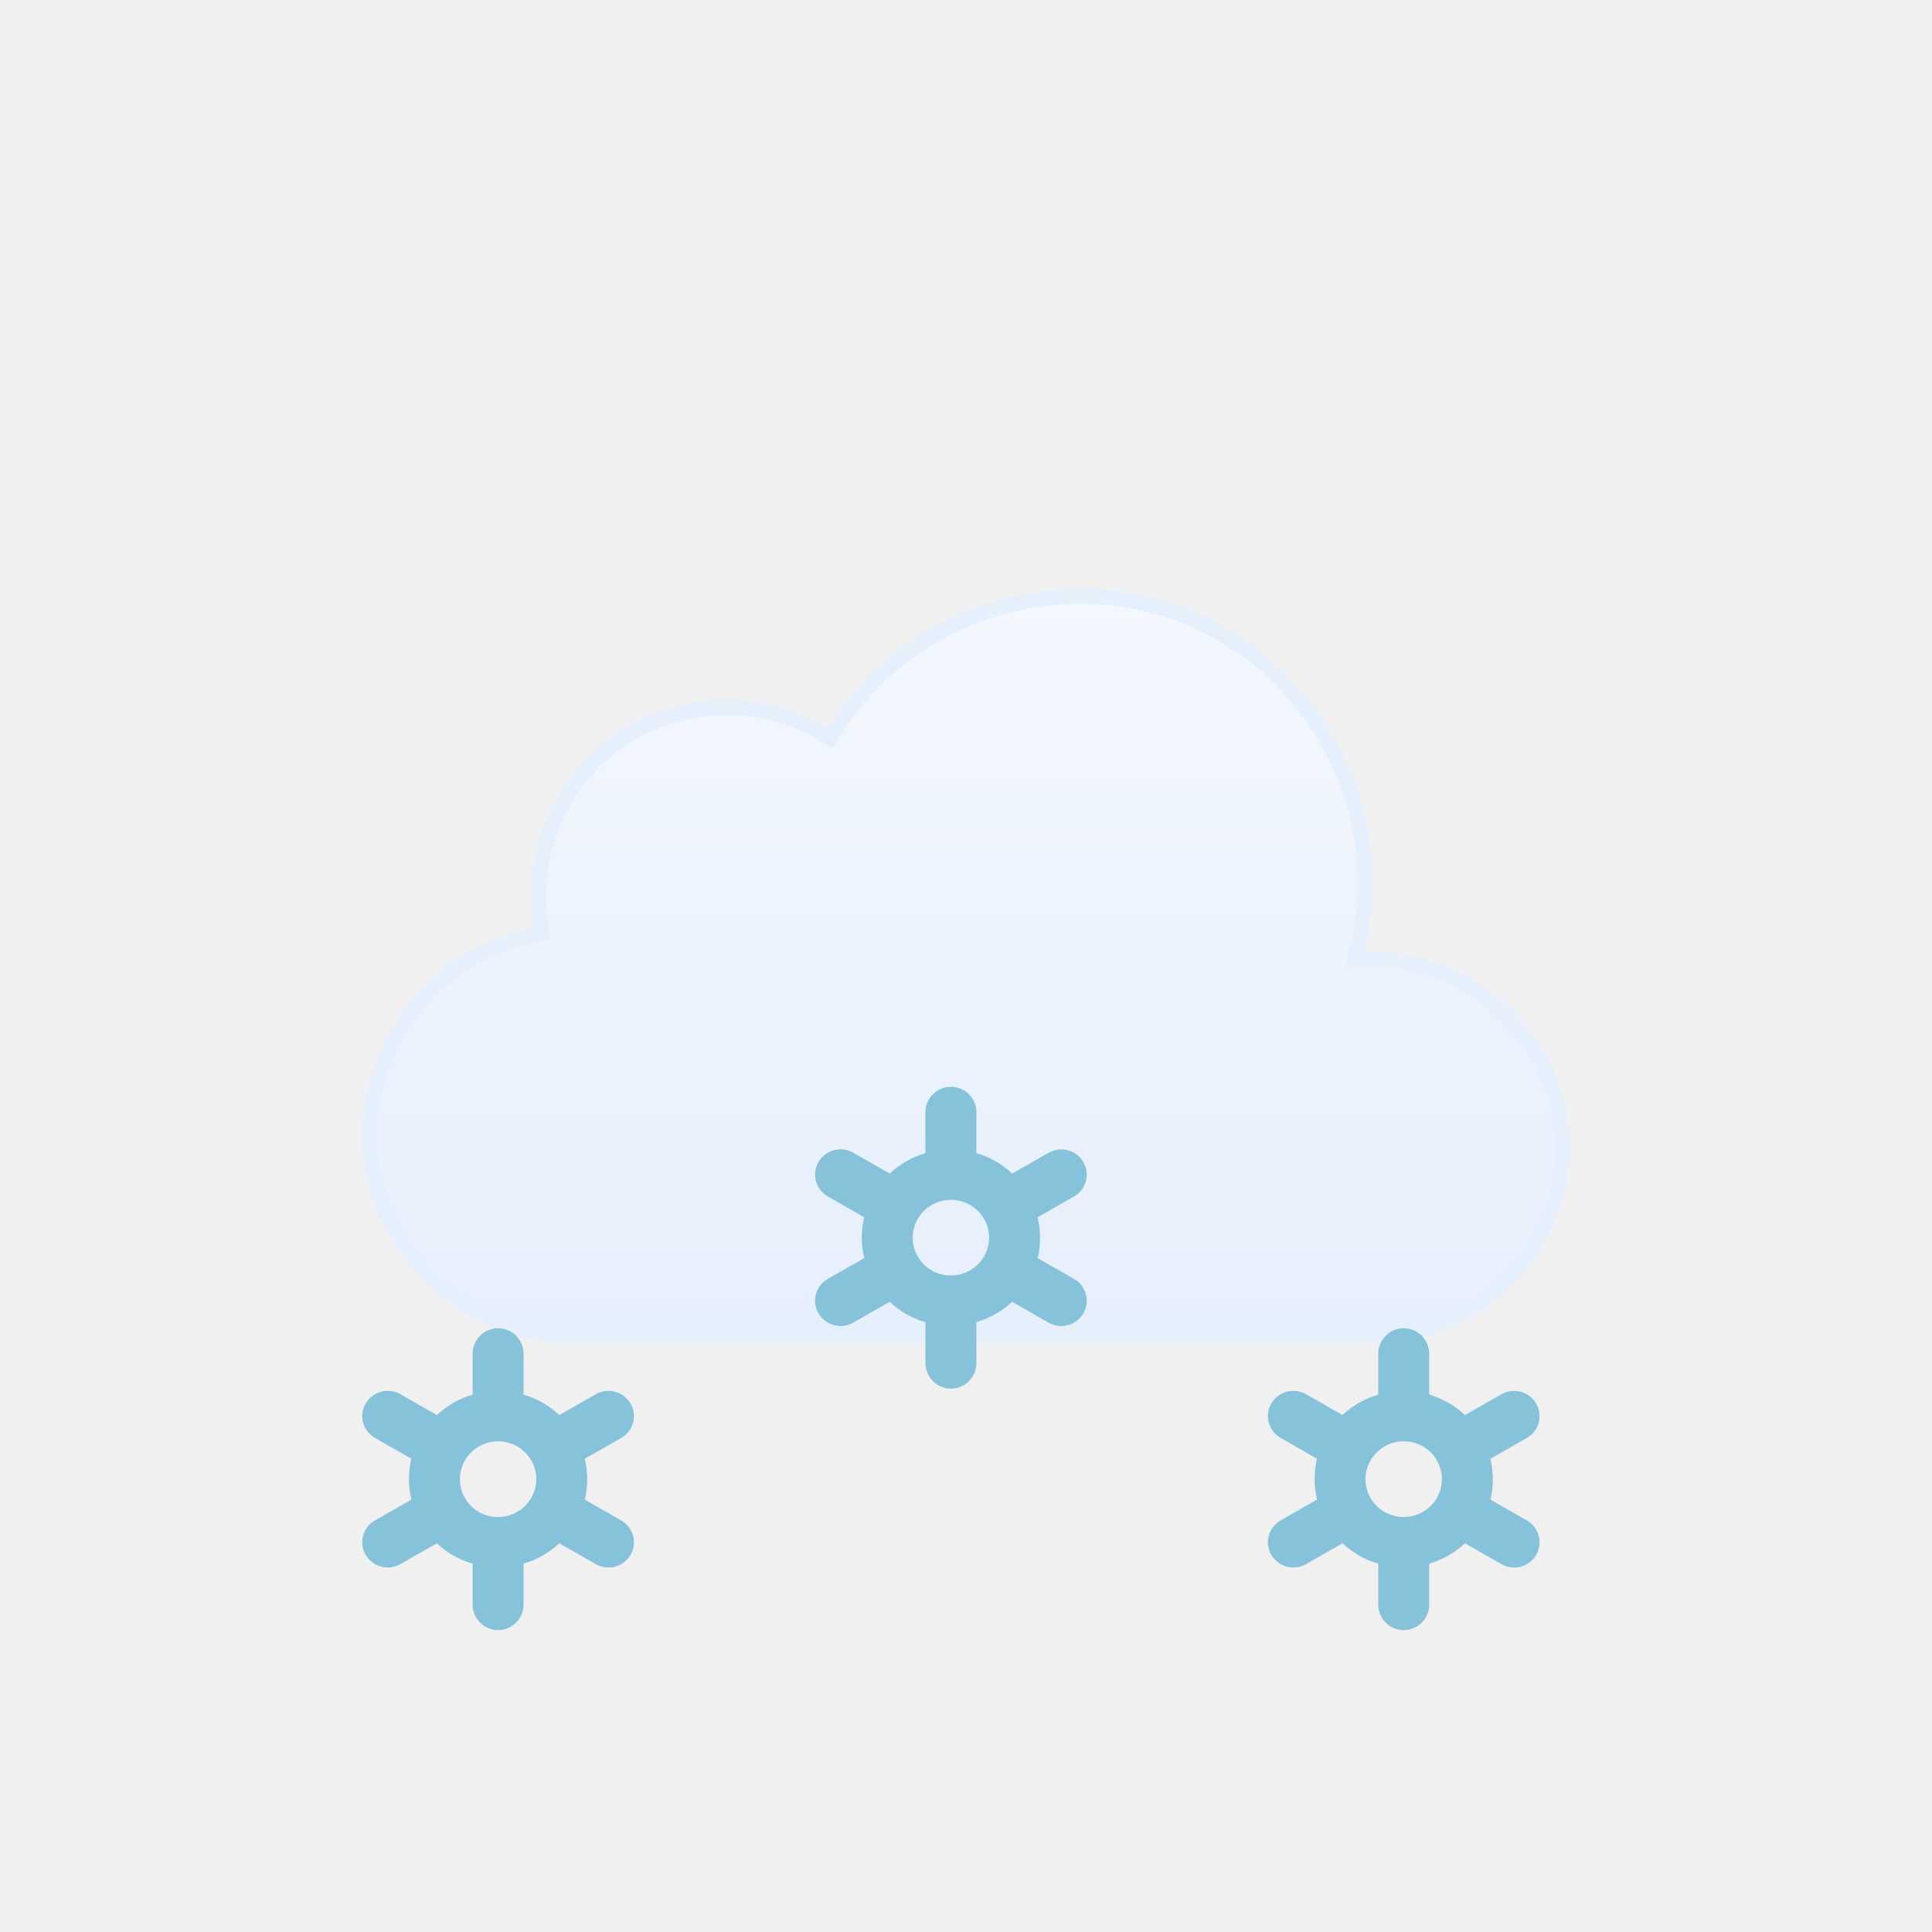
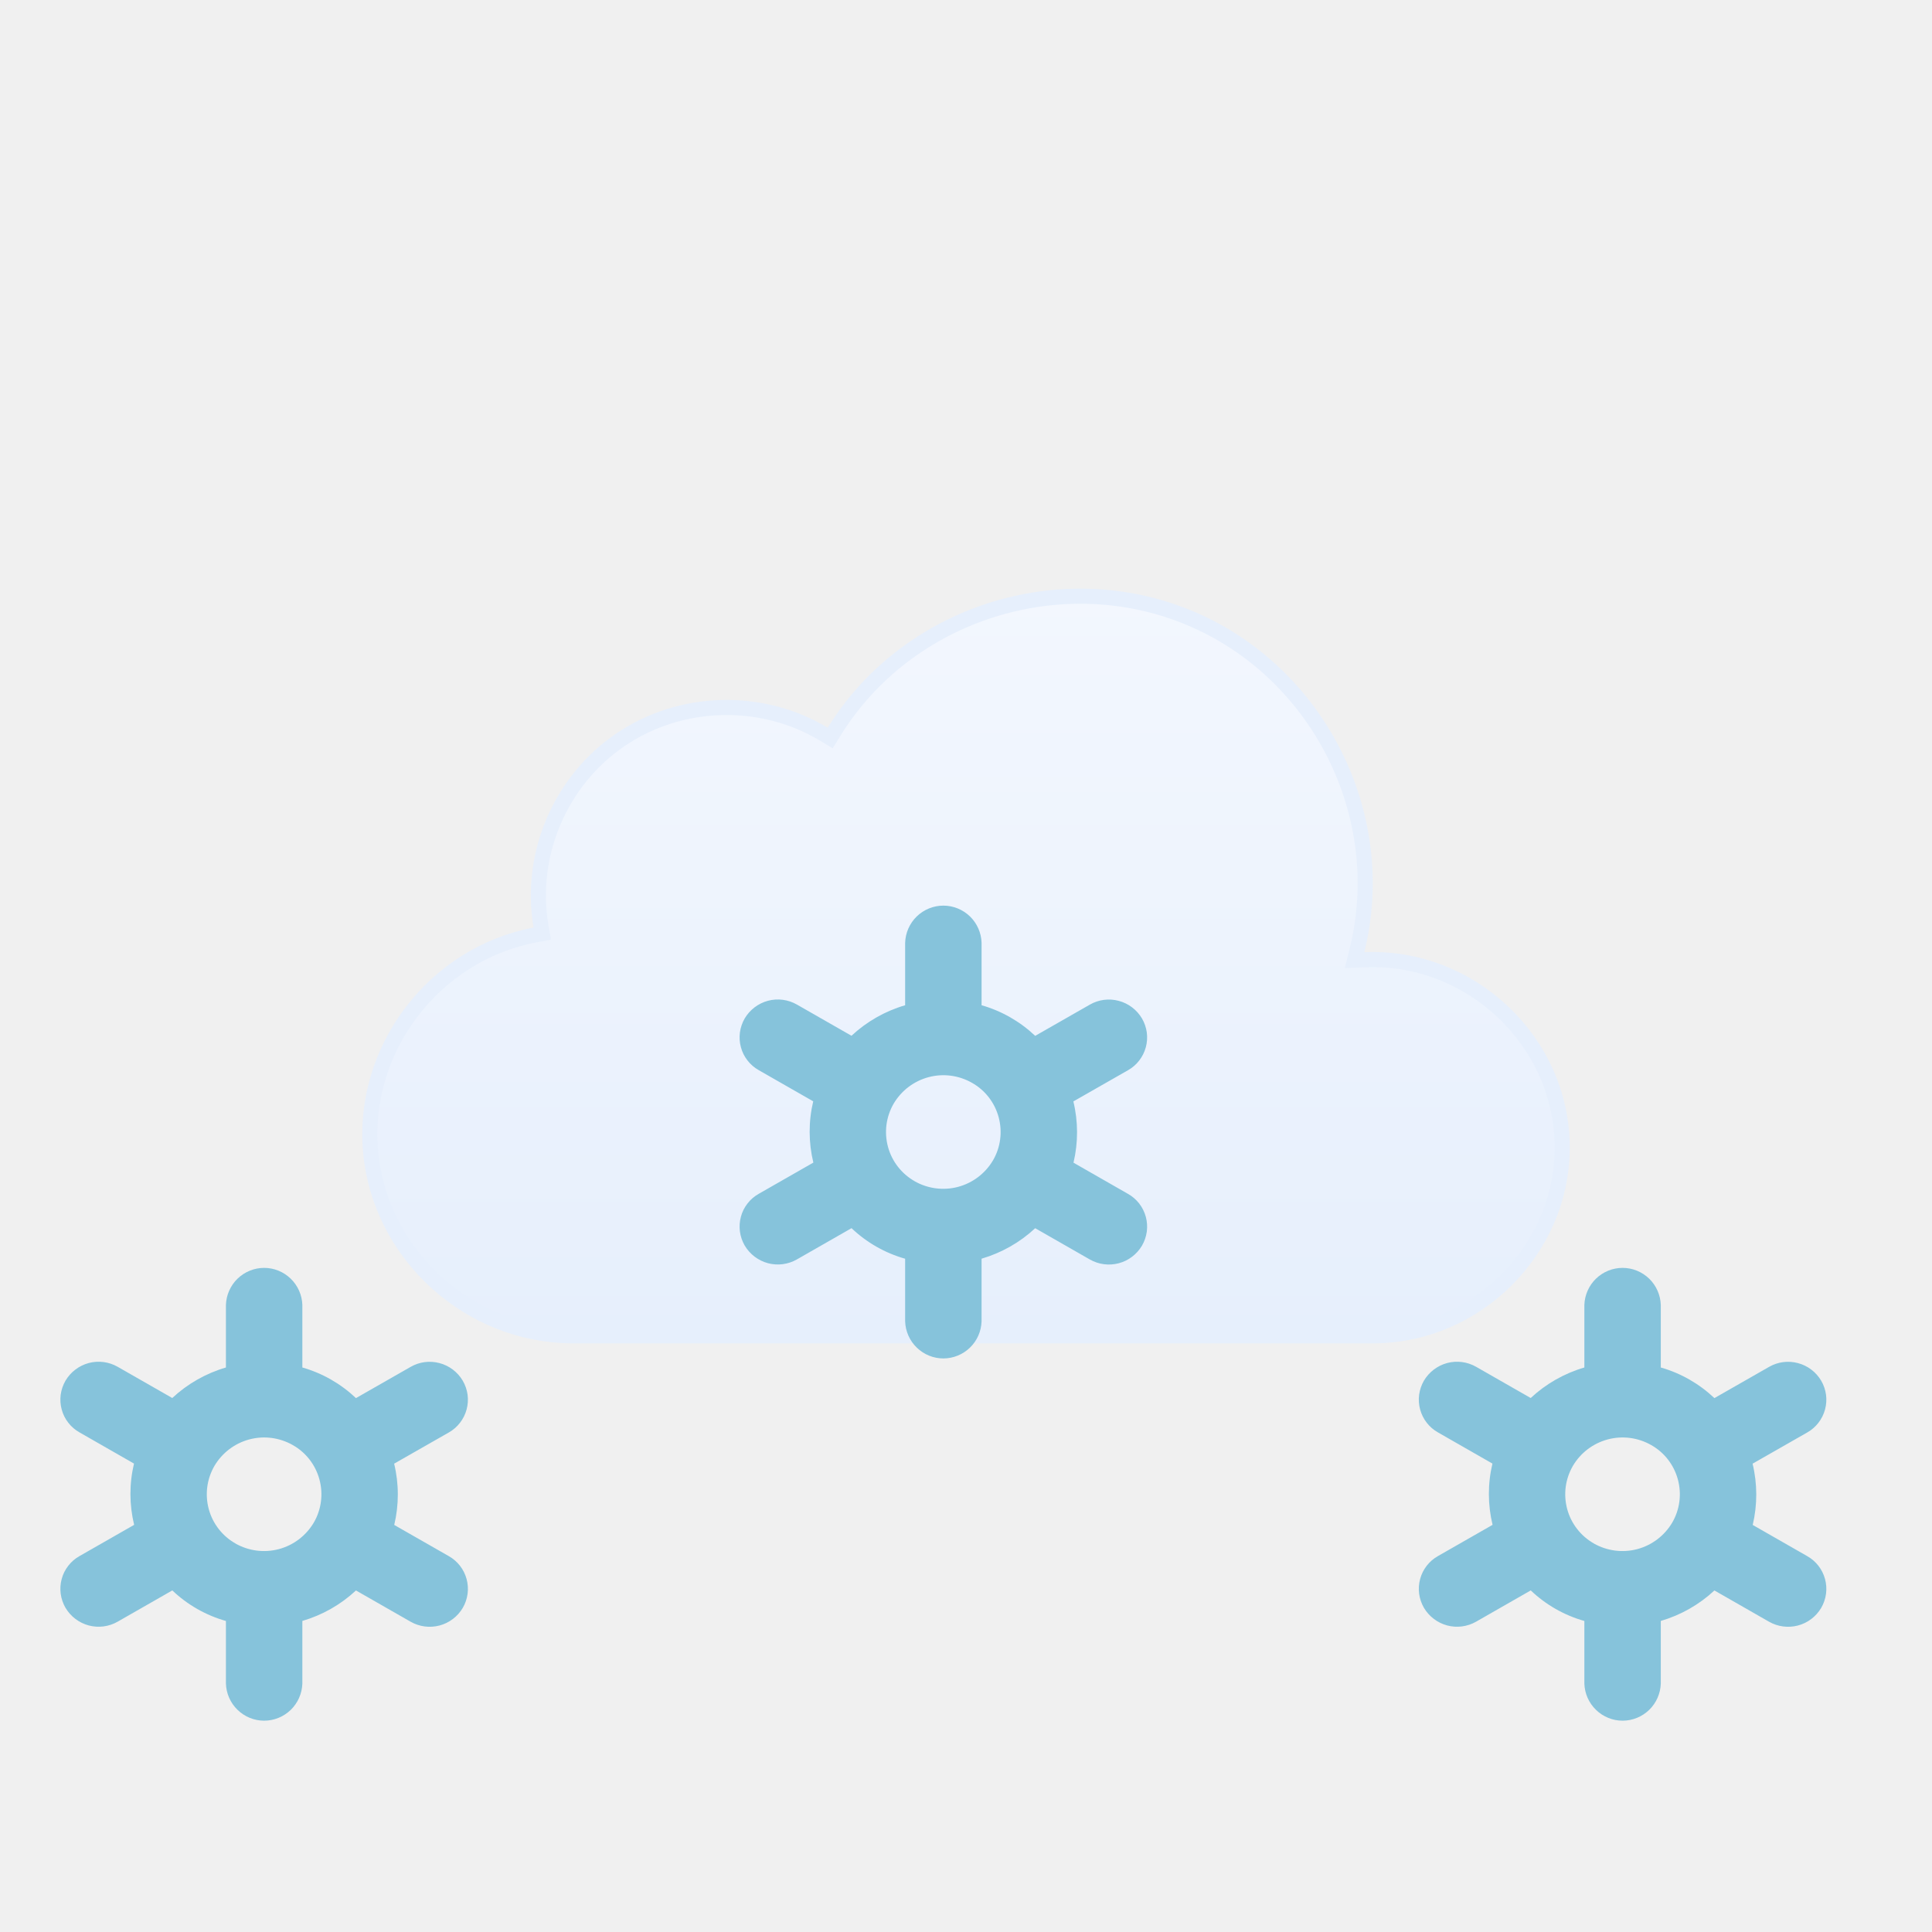
<svg xmlns="http://www.w3.org/2000/svg" viewBox="0 0 128 128" fill="none">
  <g id="snow" clip-path="url(#clip0_1858_8860)">
    <g id="Sky">
      <g id="Clouds">
        <g id="Cloud">
          <path id="Cloud_2" d="M55.262 48.475C60.123 40.611 70.297 37.38 78.815 40.943C87.321 44.502 92.138 54.003 89.903 62.965L89.742 63.614L90.411 63.585C97.42 63.279 103.5 68.992 103.5 76.028C103.5 82.84 97.772 88.5 90.977 88.5H37.954C31.128 88.502 25.203 83.171 24.559 76.36C23.916 69.552 28.737 63.212 35.443 61.945L35.926 61.853L35.842 61.369C35.026 56.624 37.126 51.717 41.105 49.013C45.095 46.301 50.446 46.154 54.58 48.64L55.003 48.895L55.262 48.475Z" fill="url(#paint0_linear_1858_8860)" stroke="#E6EFFC" stroke-miterlimit="10" />
        </g>
      </g>
    </g>
    <g id="Precipitation">
-       <g id="Snowflakes" transform="translate(-64 -96) scale(2)">
+       <g id="Snowflakes" transform="translate(-128 -192) scale(3)">
        <path id="Snowflake 1" d="M52.578 90.366L51.373 89.677C51.479 89.233 51.479 88.769 51.371 88.324L52.578 87.635C52.674 87.581 52.758 87.508 52.825 87.421C52.893 87.334 52.942 87.235 52.971 87.128C53 87.022 53.007 86.911 52.993 86.802C52.978 86.693 52.942 86.588 52.887 86.493C52.773 86.3 52.589 86.16 52.373 86.103C52.157 86.045 51.928 86.075 51.734 86.187L50.528 86.876C50.193 86.559 49.787 86.326 49.344 86.2V84.82C49.337 84.6 49.245 84.392 49.087 84.239C48.93 84.086 48.719 84 48.5 84C48.281 84 48.07 84.086 47.912 84.239C47.755 84.392 47.663 84.6 47.656 84.82V86.2C47.214 86.329 46.808 86.56 46.471 86.874L45.266 86.185C45.072 86.074 44.843 86.044 44.627 86.101C44.411 86.159 44.227 86.299 44.113 86.491C44.058 86.586 44.022 86.692 44.007 86.801C43.993 86.91 44 87.021 44.029 87.127C44.057 87.233 44.107 87.333 44.175 87.42C44.242 87.507 44.326 87.579 44.422 87.633L45.626 88.322C45.52 88.767 45.521 89.231 45.629 89.675L44.422 90.365C44.326 90.419 44.242 90.491 44.175 90.578C44.107 90.665 44.057 90.764 44.029 90.871C44 90.977 43.993 91.088 44.007 91.197C44.022 91.306 44.058 91.412 44.113 91.507C44.227 91.699 44.411 91.839 44.627 91.897C44.843 91.954 45.072 91.924 45.266 91.813L46.472 91.123C46.806 91.441 47.213 91.673 47.656 91.798V93.18C47.663 93.4 47.755 93.608 47.913 93.761C48.07 93.914 48.281 94 48.5 94C48.719 94 48.93 93.914 49.088 93.761C49.245 93.608 49.337 93.4 49.344 93.18V91.797C49.785 91.668 50.191 91.438 50.528 91.124L51.734 91.814C51.928 91.925 52.157 91.955 52.373 91.898C52.589 91.841 52.773 91.701 52.887 91.508C52.942 91.413 52.978 91.308 52.993 91.198C53.007 91.089 53 90.978 52.971 90.872C52.942 90.766 52.893 90.666 52.825 90.579C52.758 90.493 52.674 90.42 52.578 90.366ZM47.866 90.086C47.723 90.005 47.597 89.896 47.496 89.766C47.394 89.635 47.32 89.486 47.277 89.327C47.234 89.167 47.223 89.001 47.244 88.837C47.266 88.673 47.32 88.515 47.403 88.372C47.574 88.084 47.85 87.874 48.174 87.788C48.497 87.702 48.841 87.747 49.132 87.913C49.276 87.994 49.402 88.103 49.503 88.233C49.604 88.364 49.678 88.513 49.721 88.672C49.764 88.832 49.776 88.998 49.754 89.162C49.733 89.326 49.679 89.484 49.596 89.626C49.425 89.915 49.148 90.125 48.825 90.211C48.501 90.297 48.157 90.252 47.866 90.087V90.086Z" fill="#86C3DB" transform="translate(0, 8)" />
        <path id="Snowflake 2" d="M67.578 90.366L66.374 89.677C66.479 89.233 66.479 88.769 66.371 88.324L67.578 87.635C67.674 87.581 67.758 87.508 67.825 87.421C67.893 87.334 67.942 87.235 67.971 87.128C68 87.022 68.007 86.911 67.993 86.802C67.978 86.693 67.942 86.588 67.887 86.493C67.773 86.3 67.589 86.16 67.373 86.103C67.157 86.045 66.928 86.075 66.734 86.187L65.528 86.876C65.193 86.559 64.787 86.326 64.344 86.2V84.82C64.337 84.6 64.245 84.392 64.088 84.239C63.93 84.086 63.719 84 63.5 84C63.281 84 63.07 84.086 62.912 84.239C62.755 84.392 62.663 84.6 62.656 84.82V86.2C62.214 86.329 61.808 86.56 61.471 86.874L60.266 86.185C60.072 86.074 59.843 86.044 59.627 86.101C59.411 86.159 59.227 86.299 59.113 86.491C59.058 86.586 59.022 86.692 59.007 86.801C58.993 86.91 59 87.021 59.029 87.127C59.057 87.233 59.107 87.333 59.175 87.42C59.242 87.507 59.326 87.579 59.422 87.633L60.626 88.322C60.52 88.767 60.521 89.231 60.629 89.675L59.422 90.365C59.326 90.419 59.242 90.491 59.175 90.578C59.107 90.665 59.057 90.764 59.029 90.871C59 90.977 58.993 91.088 59.007 91.197C59.022 91.306 59.058 91.412 59.113 91.507C59.227 91.699 59.411 91.839 59.627 91.897C59.843 91.954 60.072 91.924 60.266 91.813L61.472 91.123C61.806 91.441 62.213 91.673 62.656 91.798V93.18C62.663 93.4 62.755 93.608 62.913 93.761C63.07 93.914 63.281 94 63.5 94C63.719 94 63.93 93.914 64.088 93.761C64.245 93.608 64.337 93.4 64.344 93.18V91.797C64.785 91.668 65.191 91.438 65.528 91.124L66.734 91.814C66.928 91.925 67.157 91.955 67.373 91.898C67.589 91.841 67.773 91.701 67.887 91.508C67.942 91.413 67.978 91.308 67.993 91.198C68.007 91.089 68 90.978 67.971 90.872C67.942 90.766 67.893 90.666 67.825 90.579C67.758 90.493 67.674 90.42 67.578 90.366ZM62.866 90.086C62.723 90.005 62.597 89.896 62.496 89.766C62.394 89.635 62.32 89.486 62.277 89.327C62.234 89.167 62.223 89.001 62.244 88.837C62.266 88.673 62.32 88.515 62.403 88.372C62.574 88.084 62.85 87.874 63.174 87.788C63.497 87.702 63.841 87.747 64.132 87.913C64.276 87.994 64.402 88.103 64.503 88.233C64.604 88.364 64.678 88.513 64.721 88.672C64.764 88.832 64.776 88.998 64.754 89.162C64.733 89.326 64.679 89.484 64.596 89.626C64.425 89.915 64.148 90.125 63.825 90.211C63.501 90.297 63.157 90.252 62.866 90.087V90.086Z" fill="#86C3DB" transform="translate(0, 0)" />
        <path id="Snowflake 3" d="M82.578 90.366L81.374 89.677C81.479 89.233 81.479 88.769 81.371 88.324L82.578 87.635C82.674 87.581 82.758 87.508 82.825 87.421C82.893 87.334 82.942 87.235 82.971 87.128C83 87.022 83.007 86.911 82.993 86.802C82.978 86.693 82.942 86.588 82.887 86.493C82.773 86.3 82.589 86.16 82.373 86.103C82.157 86.045 81.928 86.075 81.734 86.187L80.528 86.876C80.193 86.559 79.787 86.326 79.344 86.2V84.82C79.337 84.6 79.245 84.392 79.088 84.239C78.93 84.086 78.719 84 78.5 84C78.281 84 78.07 84.086 77.912 84.239C77.755 84.392 77.663 84.6 77.656 84.82V86.2C77.214 86.329 76.808 86.56 76.471 86.874L75.266 86.185C75.072 86.074 74.843 86.044 74.627 86.101C74.411 86.159 74.227 86.299 74.113 86.491C74.058 86.586 74.022 86.692 74.007 86.801C73.993 86.91 74 87.021 74.029 87.127C74.058 87.233 74.107 87.333 74.175 87.42C74.242 87.507 74.326 87.579 74.422 87.633L75.626 88.322C75.52 88.767 75.521 89.231 75.629 89.675L74.422 90.365C74.326 90.419 74.242 90.491 74.175 90.578C74.107 90.665 74.058 90.764 74.029 90.871C74 90.977 73.993 91.088 74.007 91.197C74.022 91.306 74.058 91.412 74.113 91.507C74.227 91.699 74.411 91.839 74.627 91.897C74.843 91.954 75.072 91.924 75.266 91.813L76.472 91.123C76.806 91.441 77.213 91.673 77.656 91.798V93.18C77.663 93.4 77.755 93.608 77.913 93.761C78.07 93.914 78.281 94 78.5 94C78.719 94 78.93 93.914 79.088 93.761C79.245 93.608 79.337 93.4 79.344 93.18V91.797C79.785 91.668 80.191 91.438 80.528 91.124L81.734 91.814C81.928 91.925 82.157 91.955 82.373 91.898C82.589 91.841 82.773 91.701 82.887 91.508C82.942 91.413 82.978 91.308 82.993 91.198C83.007 91.089 83 90.978 82.971 90.872C82.942 90.766 82.893 90.666 82.825 90.579C82.758 90.493 82.674 90.42 82.578 90.366ZM77.866 90.086C77.723 90.005 77.597 89.896 77.496 89.766C77.394 89.635 77.32 89.486 77.277 89.327C77.234 89.167 77.223 89.001 77.244 88.837C77.266 88.673 77.32 88.515 77.403 88.372C77.573 88.084 77.85 87.874 78.174 87.788C78.497 87.702 78.841 87.747 79.132 87.913C79.276 87.994 79.402 88.103 79.503 88.233C79.604 88.364 79.678 88.513 79.721 88.672C79.764 88.832 79.776 88.998 79.754 89.162C79.733 89.326 79.679 89.484 79.596 89.626C79.425 89.915 79.148 90.125 78.825 90.211C78.501 90.297 78.157 90.252 77.866 90.087V90.086Z" fill="#86C3DB" transform="translate(0, 8)" />
      </g>
    </g>
  </g>
  <defs>
    <linearGradient id="paint0_linear_1858_8860" x1="64.001" y1="39" x2="64.001" y2="89" gradientUnits="userSpaceOnUse">
      <stop stop-color="#F3F7FE" />
      <stop offset="1" stop-color="#E6EFFC" />
    </linearGradient>
    <clipPath id="clip0_1858_8860">
      <rect width="128" height="128" fill="white" />
    </clipPath>
  </defs>
</svg>
